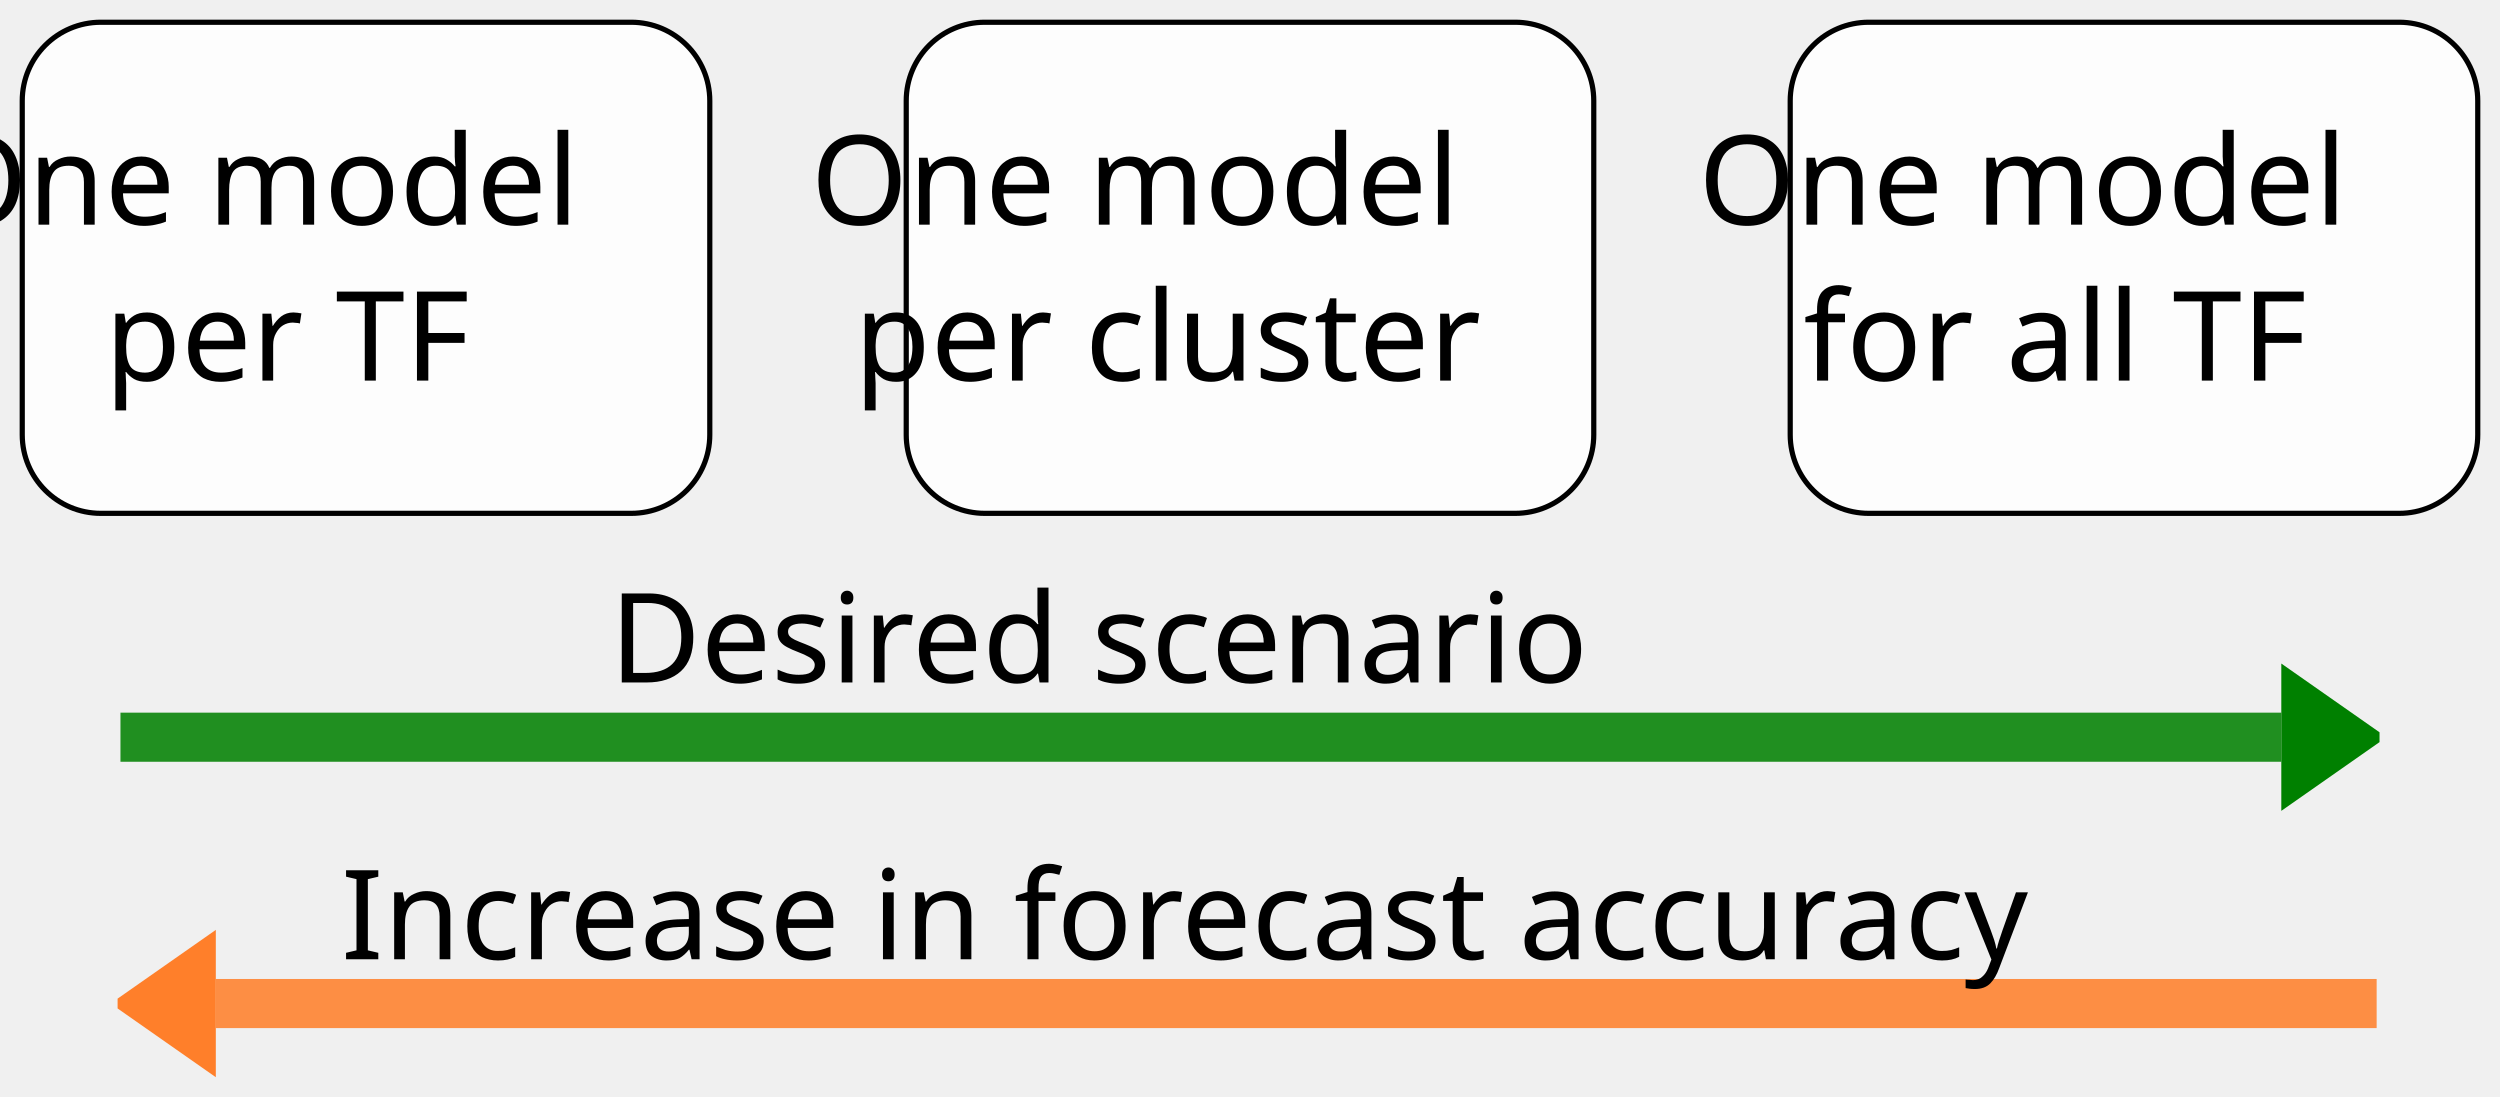
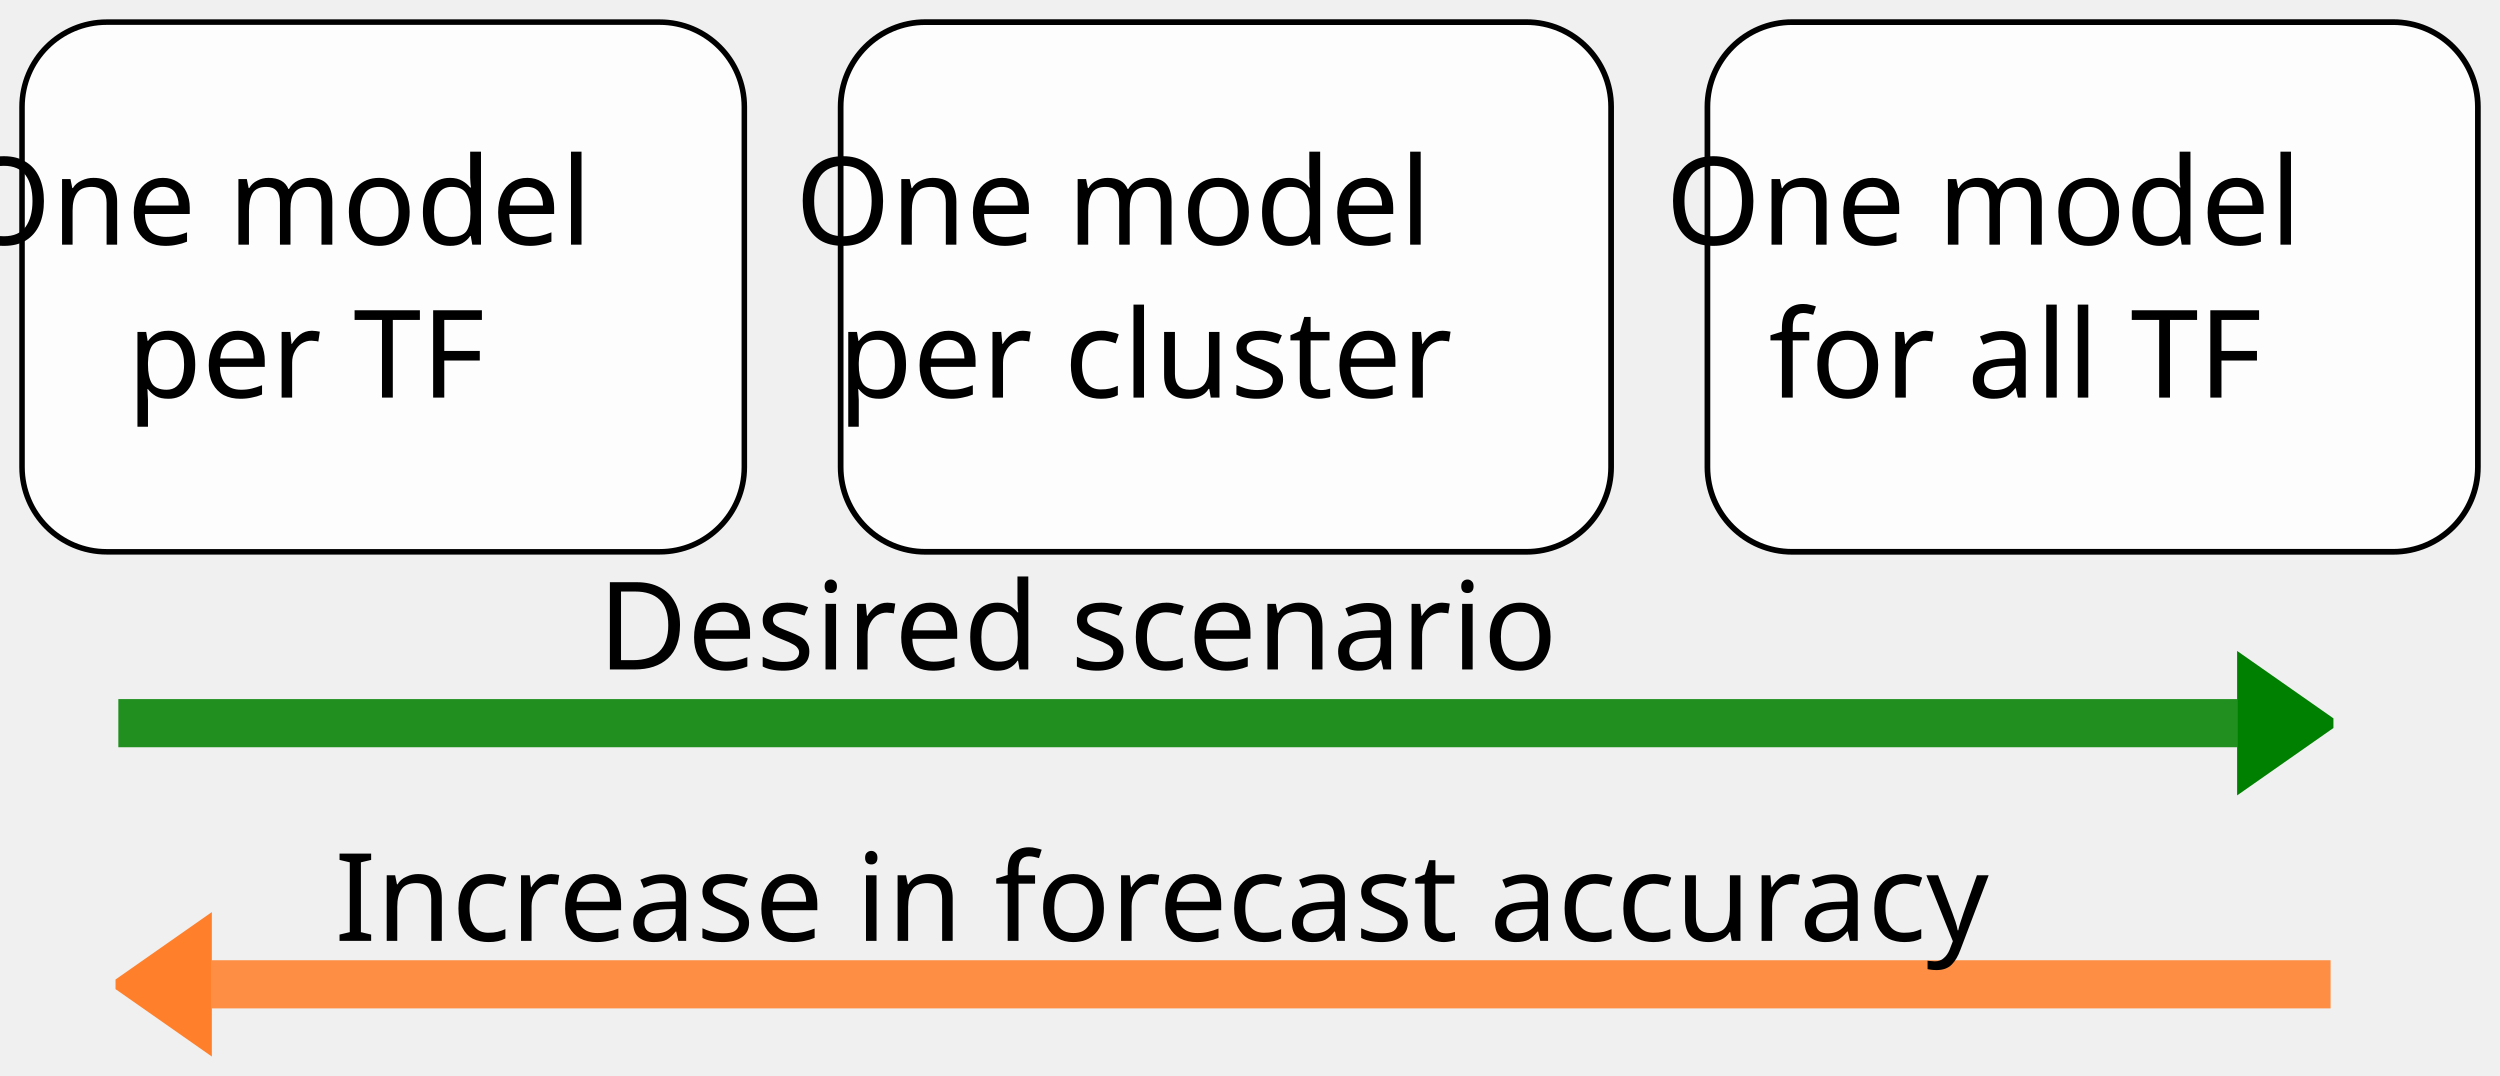
- <svg xmlns="http://www.w3.org/2000/svg" id="svg8" version="1.1" viewBox="0 0 127.265 55.836" height="55.836mm" width="127.265mm">
+ <svg xmlns="http://www.w3.org/2000/svg" width="129.792mm" height="55.852mm" viewBox="0 0 129.792 55.852" version="1.1" id="svg8">
  <defs id="defs2" />
-   <g transform="translate(-3.867708,-6.367708)" id="layer1">
-     <rect ry="4" y="7.5" x="5" height="25" width="35" id="rect853" style="fill:#ffffff;fill-opacity:0.867;stroke:#000000;stroke-width:0.265;stroke-linecap:round" />
-     <rect style="fill:#ffffff;fill-opacity:0.867;stroke:#000000;stroke-width:0.265;stroke-linecap:round" id="rect853-4" width="35" height="25" x="50" y="7.5" ry="4" />
-     <rect ry="4" y="7.5" x="95" height="25" width="35" id="rect853-4-9" style="fill:#ffffff;fill-opacity:0.867;stroke:#000000;stroke-width:0.265;stroke-linecap:round" />
-     <text id="text887" y="17.805" x="22.615" style="font-style:normal;font-variant:normal;font-weight:normal;font-stretch:normal;font-size:6.35px;line-height:1.25;font-family:sans-serif;-inkscape-font-specification:'sans-serif, Normal';font-variant-ligatures:normal;font-variant-caps:normal;font-variant-numeric:normal;font-variant-east-asian:normal;text-align:center;letter-spacing:0px;word-spacing:0px;text-anchor:middle;stroke-width:0.265" xml:space="preserve">
-       <tspan style="font-style:normal;font-variant:normal;font-weight:normal;font-stretch:normal;font-size:6.35px;font-family:sans-serif;-inkscape-font-specification:'sans-serif, Normal';font-variant-ligatures:normal;font-variant-caps:normal;font-variant-numeric:normal;font-variant-east-asian:normal;text-align:center;text-anchor:middle;stroke-width:0.265" y="17.805" x="22.615" id="tspan885">One model</tspan>
-       <tspan id="tspan889" style="font-style:normal;font-variant:normal;font-weight:normal;font-stretch:normal;font-size:6.35px;font-family:sans-serif;-inkscape-font-specification:'sans-serif, Normal';font-variant-ligatures:normal;font-variant-caps:normal;font-variant-numeric:normal;font-variant-east-asian:normal;text-align:center;text-anchor:middle;stroke-width:0.265" y="25.742" x="22.615">per TF</tspan>
+   <g id="layer1" transform="translate(-3.856381,-6.351672)">
+     <rect style="fill:#ffffff;fill-opacity:0.867;stroke:#000000;stroke-width:0.297;stroke-linecap:round" id="rect853-1-5" width="40" height="27.5" x="92.5" y="7.5" ry="4.4" />
+     <rect ry="4.4" y="7.5" x="47.5" height="27.5" width="40" id="rect853-1" style="fill:#ffffff;fill-opacity:0.867;stroke:#000000;stroke-width:0.297;stroke-linecap:round" />
+     <rect style="fill:#ffffff;fill-opacity:0.867;stroke:#000000;stroke-width:0.287;stroke-linecap:round" id="rect853" width="37.5" height="27.5" x="5" y="7.5" ry="4.4" />
+     <text xml:space="preserve" style="font-style:normal;font-variant:normal;font-weight:normal;font-stretch:normal;font-size:6.35px;line-height:1.25;font-family:sans-serif;-inkscape-font-specification:'sans-serif, Normal';font-variant-ligatures:normal;font-variant-caps:normal;font-variant-numeric:normal;font-variant-east-asian:normal;text-align:center;letter-spacing:0px;word-spacing:0px;text-anchor:middle;stroke-width:0.265" x="23.865" y="19.055" id="text887">
+       <tspan id="tspan885" x="23.865" y="19.055" style="font-style:normal;font-variant:normal;font-weight:normal;font-stretch:normal;font-size:6.35px;font-family:sans-serif;-inkscape-font-specification:'sans-serif, Normal';font-variant-ligatures:normal;font-variant-caps:normal;font-variant-numeric:normal;font-variant-east-asian:normal;text-align:center;text-anchor:middle;stroke-width:0.265">One model</tspan>
+       <tspan x="23.865" y="26.992" style="font-style:normal;font-variant:normal;font-weight:normal;font-stretch:normal;font-size:6.35px;font-family:sans-serif;-inkscape-font-specification:'sans-serif, Normal';font-variant-ligatures:normal;font-variant-caps:normal;font-variant-numeric:normal;font-variant-east-asian:normal;text-align:center;text-anchor:middle;stroke-width:0.265" id="tspan889">per TF</tspan>
    </text>
-     <text xml:space="preserve" style="font-style:normal;font-variant:normal;font-weight:normal;font-stretch:normal;font-size:6.35px;line-height:1.25;font-family:sans-serif;-inkscape-font-specification:'sans-serif, Normal';font-variant-ligatures:normal;font-variant-caps:normal;font-variant-numeric:normal;font-variant-east-asian:normal;text-align:center;letter-spacing:0px;word-spacing:0px;text-anchor:middle;stroke-width:0.265" x="67.43" y="17.805" id="text887-5">
-       <tspan id="tspan885-6" x="67.43" y="17.805" style="font-style:normal;font-variant:normal;font-weight:normal;font-stretch:normal;font-size:6.35px;font-family:sans-serif;-inkscape-font-specification:'sans-serif, Normal';font-variant-ligatures:normal;font-variant-caps:normal;font-variant-numeric:normal;font-variant-east-asian:normal;text-align:center;text-anchor:middle;stroke-width:0.265">One model</tspan>
-       <tspan x="67.43" y="25.742" style="font-style:normal;font-variant:normal;font-weight:normal;font-stretch:normal;font-size:6.35px;font-family:sans-serif;-inkscape-font-specification:'sans-serif, Normal';font-variant-ligatures:normal;font-variant-caps:normal;font-variant-numeric:normal;font-variant-east-asian:normal;text-align:center;text-anchor:middle;stroke-width:0.265" id="tspan889-6">per cluster</tspan>
+     <text id="text887-5" y="19.055" x="67.43" style="font-style:normal;font-variant:normal;font-weight:normal;font-stretch:normal;font-size:6.35px;line-height:1.25;font-family:sans-serif;-inkscape-font-specification:'sans-serif, Normal';font-variant-ligatures:normal;font-variant-caps:normal;font-variant-numeric:normal;font-variant-east-asian:normal;text-align:center;letter-spacing:0px;word-spacing:0px;text-anchor:middle;stroke-width:0.265" xml:space="preserve">
+       <tspan style="font-style:normal;font-variant:normal;font-weight:normal;font-stretch:normal;font-size:6.35px;font-family:sans-serif;-inkscape-font-specification:'sans-serif, Normal';font-variant-ligatures:normal;font-variant-caps:normal;font-variant-numeric:normal;font-variant-east-asian:normal;text-align:center;text-anchor:middle;stroke-width:0.265" y="19.055" x="67.43" id="tspan885-6">One model</tspan>
+       <tspan id="tspan889-6" style="font-style:normal;font-variant:normal;font-weight:normal;font-stretch:normal;font-size:6.35px;font-family:sans-serif;-inkscape-font-specification:'sans-serif, Normal';font-variant-ligatures:normal;font-variant-caps:normal;font-variant-numeric:normal;font-variant-east-asian:normal;text-align:center;text-anchor:middle;stroke-width:0.265" y="26.992" x="67.43">per cluster</tspan>
    </text>
-     <text id="text887-5-0" y="17.805" x="112.615" style="font-style:normal;font-variant:normal;font-weight:normal;font-stretch:normal;font-size:6.35px;line-height:1.25;font-family:sans-serif;-inkscape-font-specification:'sans-serif, Normal';font-variant-ligatures:normal;font-variant-caps:normal;font-variant-numeric:normal;font-variant-east-asian:normal;text-align:center;letter-spacing:0px;word-spacing:0px;text-anchor:middle;stroke-width:0.265" xml:space="preserve">
-       <tspan style="font-style:normal;font-variant:normal;font-weight:normal;font-stretch:normal;font-size:6.35px;font-family:sans-serif;-inkscape-font-specification:'sans-serif, Normal';font-variant-ligatures:normal;font-variant-caps:normal;font-variant-numeric:normal;font-variant-east-asian:normal;text-align:center;text-anchor:middle;stroke-width:0.265" y="17.805" x="112.615" id="tspan885-6-8">One model</tspan>
-       <tspan id="tspan889-6-8" style="font-style:normal;font-variant:normal;font-weight:normal;font-stretch:normal;font-size:6.35px;font-family:sans-serif;-inkscape-font-specification:'sans-serif, Normal';font-variant-ligatures:normal;font-variant-caps:normal;font-variant-numeric:normal;font-variant-east-asian:normal;text-align:center;text-anchor:middle;stroke-width:0.265" y="25.742" x="112.615">for all TF</tspan>
+     <text xml:space="preserve" style="font-style:normal;font-variant:normal;font-weight:normal;font-stretch:normal;font-size:6.35px;line-height:1.25;font-family:sans-serif;-inkscape-font-specification:'sans-serif, Normal';font-variant-ligatures:normal;font-variant-caps:normal;font-variant-numeric:normal;font-variant-east-asian:normal;text-align:center;letter-spacing:0px;word-spacing:0px;text-anchor:middle;stroke-width:0.265" x="112.615" y="19.055" id="text887-5-0">
+       <tspan id="tspan885-6-8" x="112.615" y="19.055" style="font-style:normal;font-variant:normal;font-weight:normal;font-stretch:normal;font-size:6.35px;font-family:sans-serif;-inkscape-font-specification:'sans-serif, Normal';font-variant-ligatures:normal;font-variant-caps:normal;font-variant-numeric:normal;font-variant-east-asian:normal;text-align:center;text-anchor:middle;stroke-width:0.265">One model</tspan>
+       <tspan x="112.615" y="26.992" style="font-style:normal;font-variant:normal;font-weight:normal;font-stretch:normal;font-size:6.35px;font-family:sans-serif;-inkscape-font-specification:'sans-serif, Normal';font-variant-ligatures:normal;font-variant-caps:normal;font-variant-numeric:normal;font-variant-east-asian:normal;text-align:center;text-anchor:middle;stroke-width:0.265" id="tspan889-6-8">for all TF</tspan>
    </text>
-     <rect ry="8.0000001e-07" y="42.646" x="10" height="2.5" width="110" id="rect933" style="fill:#008000;fill-opacity:0.867;stroke:none;stroke-width:0.265;stroke-linecap:round" />
-     <path id="path935" d="m 120,40.146 v 7.5 l 5,-3.5 v -0.5 z" style="fill:#008000;stroke:none;stroke-width:0.265px;stroke-linecap:butt;stroke-linejoin:miter;stroke-opacity:1" />
-     <rect transform="scale(-1,1)" style="fill:#ff7f2a;fill-opacity:0.867;stroke:none;stroke-width:0.265;stroke-linecap:round" id="rect933-6" width="110" height="2.5" x="-124.854" y="56.204" ry="8.0000001e-07" />
-     <path style="fill:#ff7f2a;stroke:none;stroke-width:0.265px;stroke-linecap:butt;stroke-linejoin:miter;stroke-opacity:1" d="m 14.854,53.704 v 7.5 L 9.854,57.704 v -0.5 z" id="path935-1" />
-     <text id="text957" y="41.108" x="92.953" style="font-size:6.35px;line-height:1.25;font-family:sans-serif;text-align:end;letter-spacing:0px;word-spacing:0px;text-anchor:end;stroke-width:0.265" xml:space="preserve">
-       <tspan style="font-size:6.35px;stroke-width:0.265" y="41.108" x="92.953" id="tspan955">Desired scenario</tspan>
+     <rect style="fill:#008000;fill-opacity:0.867;stroke:none;stroke-width:0.265;stroke-linecap:round" id="rect933" width="110" height="2.5" x="10" y="42.646" ry="8.0000001e-07" />
+     <path style="fill:#008000;stroke:none;stroke-width:0.265px;stroke-linecap:butt;stroke-linejoin:miter;stroke-opacity:1" d="m 120,40.146 v 7.5 l 5,-3.5 v -0.5 z" id="path935" />
+     <rect ry="8.0000001e-07" y="56.204" x="-124.854" height="2.5" width="110" id="rect933-6" style="fill:#ff7f2a;fill-opacity:0.867;stroke:none;stroke-width:0.265;stroke-linecap:round" transform="scale(-1,1)" />
+     <path id="path935-1" d="m 14.854,53.704 v 7.5 L 9.854,57.704 v -0.5 z" style="fill:#ff7f2a;stroke:none;stroke-width:0.265px;stroke-linecap:butt;stroke-linejoin:miter;stroke-opacity:1" />
+     <text xml:space="preserve" style="font-size:6.35px;line-height:1.25;font-family:sans-serif;text-align:end;letter-spacing:0px;word-spacing:0px;text-anchor:end;stroke-width:0.265" x="92.953" y="41.108" id="text957">
+       <tspan id="tspan955" x="92.953" y="41.108" style="font-size:6.35px;stroke-width:0.265">Desired scenario</tspan>
    </text>
-     <text xml:space="preserve" style="font-size:6.35px;line-height:1.25;font-family:sans-serif;text-align:end;letter-spacing:0px;word-spacing:0px;text-anchor:end;stroke-width:0.265" x="115.366" y="55.198" id="text957-2">
-       <tspan id="tspan955-6" x="115.366" y="55.198" style="font-size:6.35px;stroke-width:0.265">Increase in forecast accuracy</tspan>
+     <text id="text957-2" y="55.198" x="115.366" style="font-size:6.35px;line-height:1.25;font-family:sans-serif;text-align:end;letter-spacing:0px;word-spacing:0px;text-anchor:end;stroke-width:0.265" xml:space="preserve">
+       <tspan style="font-size:6.35px;stroke-width:0.265" y="55.198" x="115.366" id="tspan955-6">Increase in forecast accuracy</tspan>
    </text>
  </g>
</svg>
